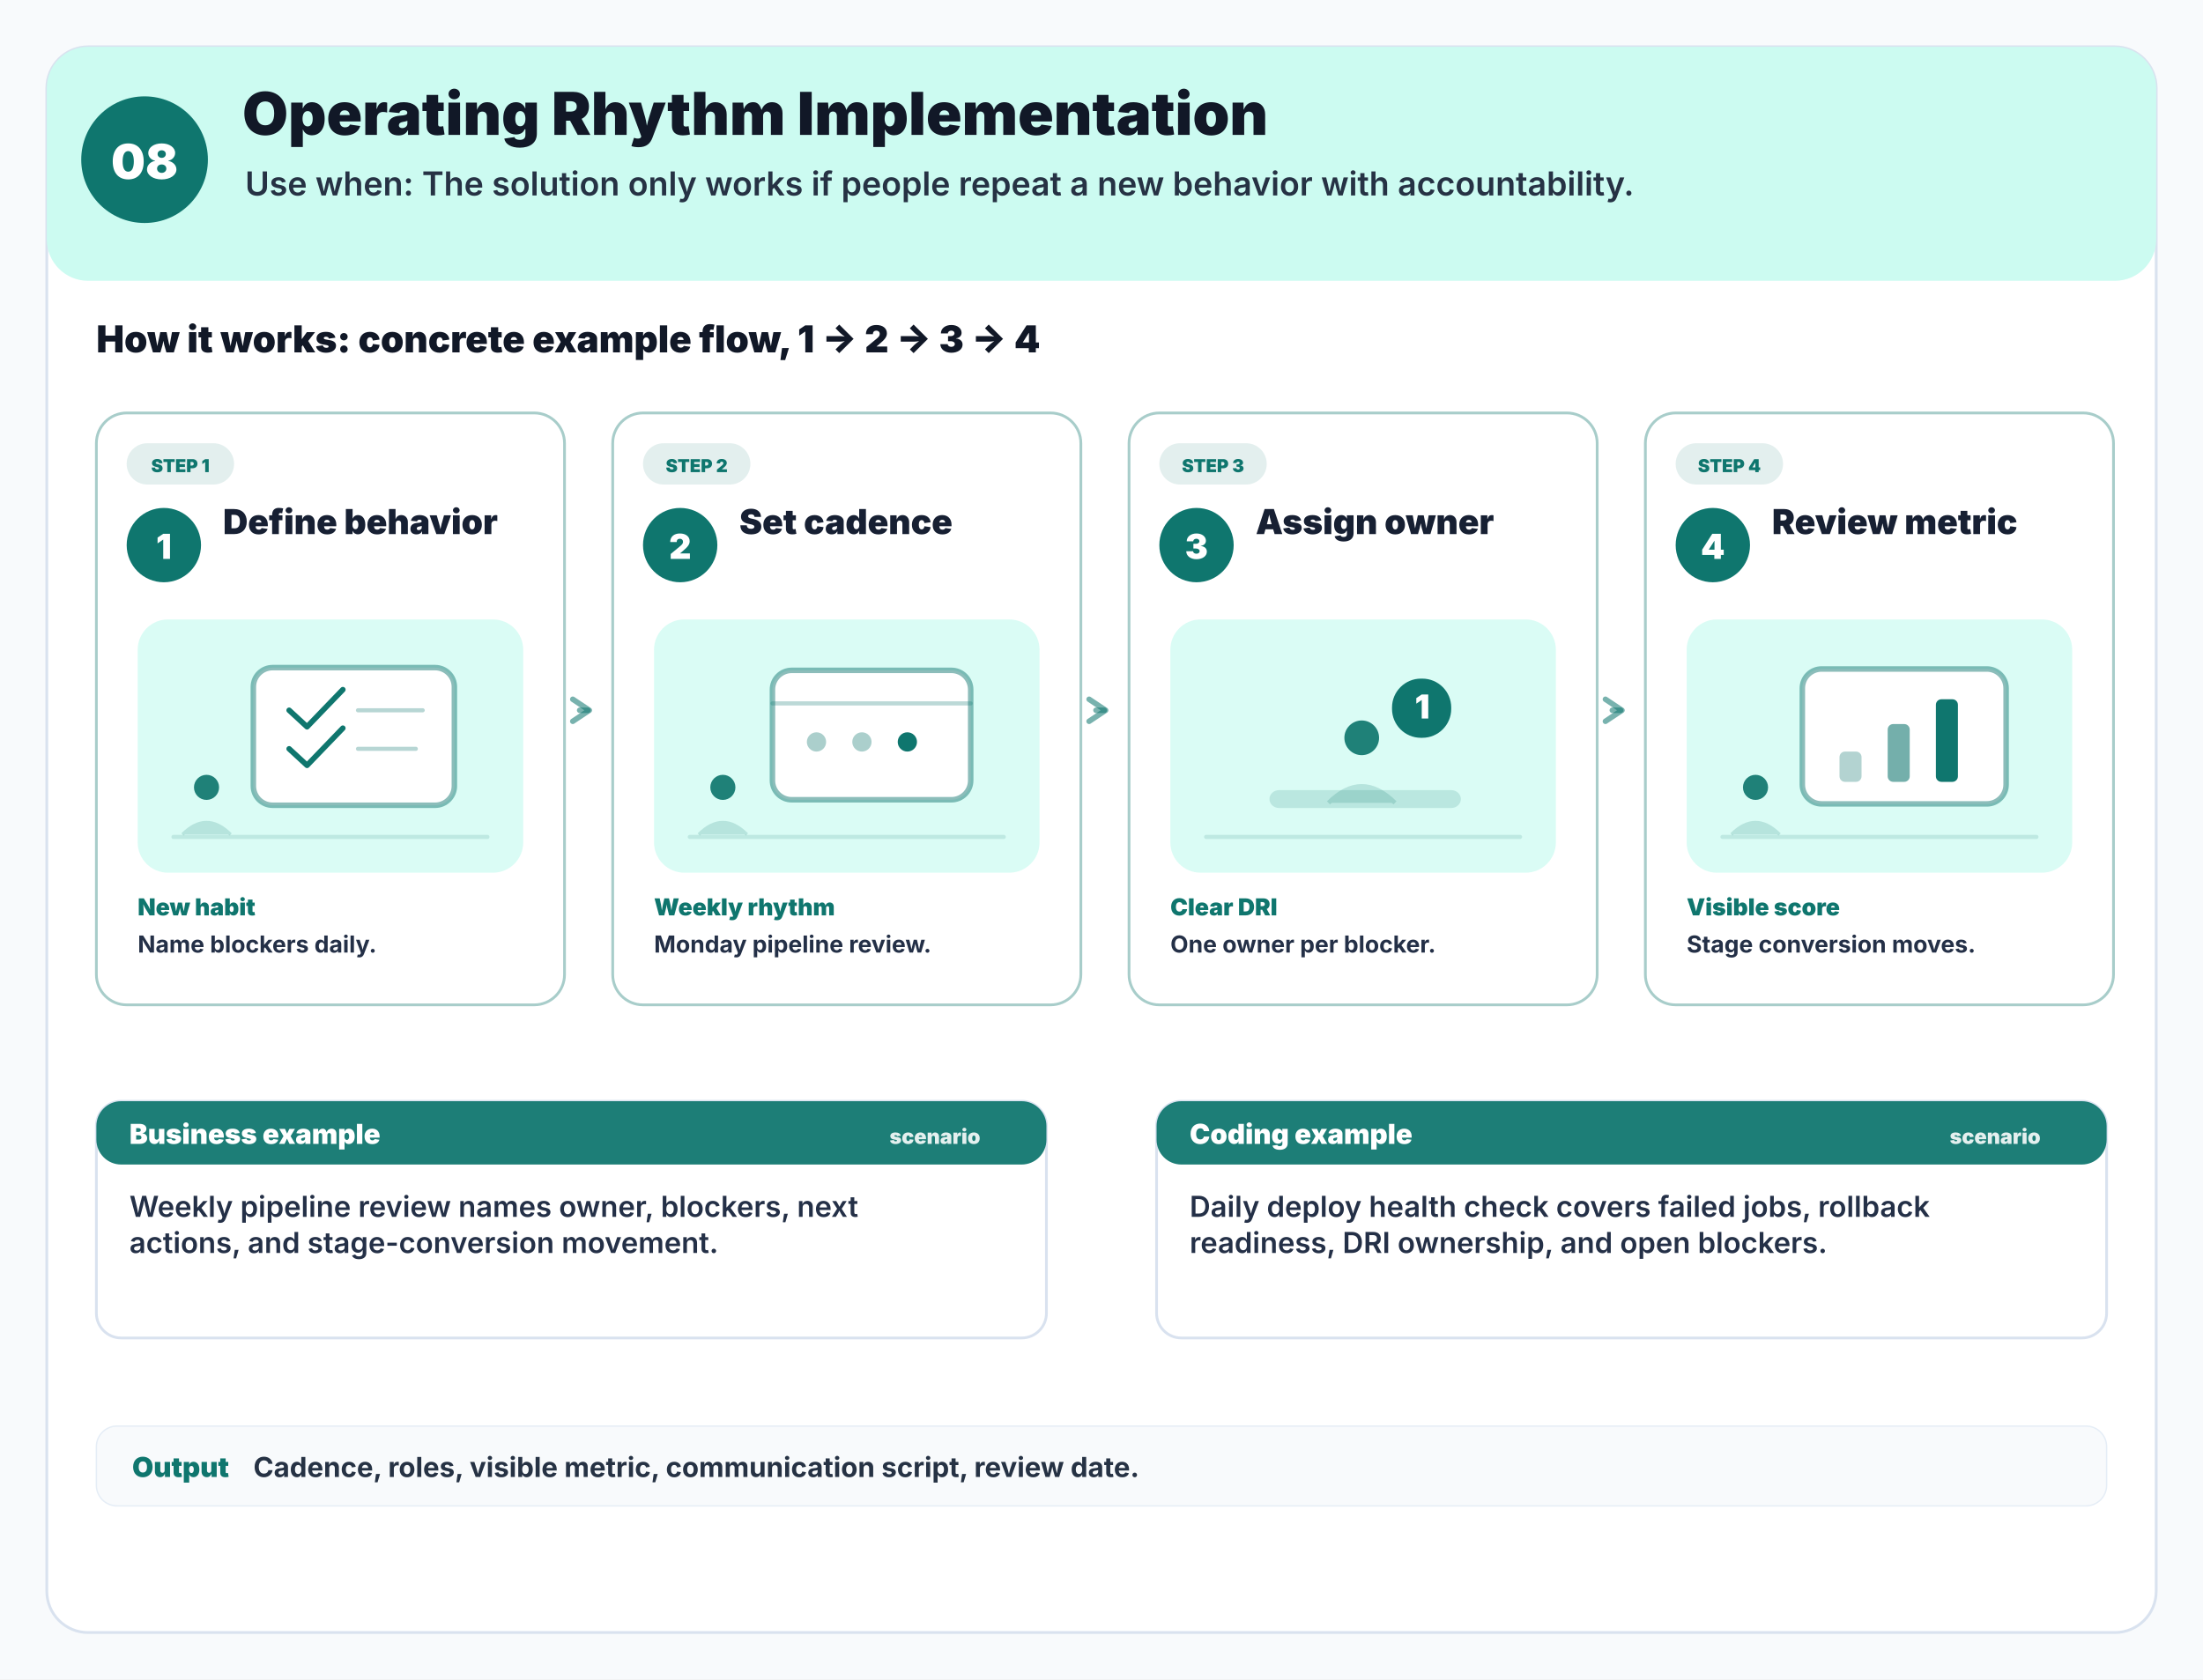
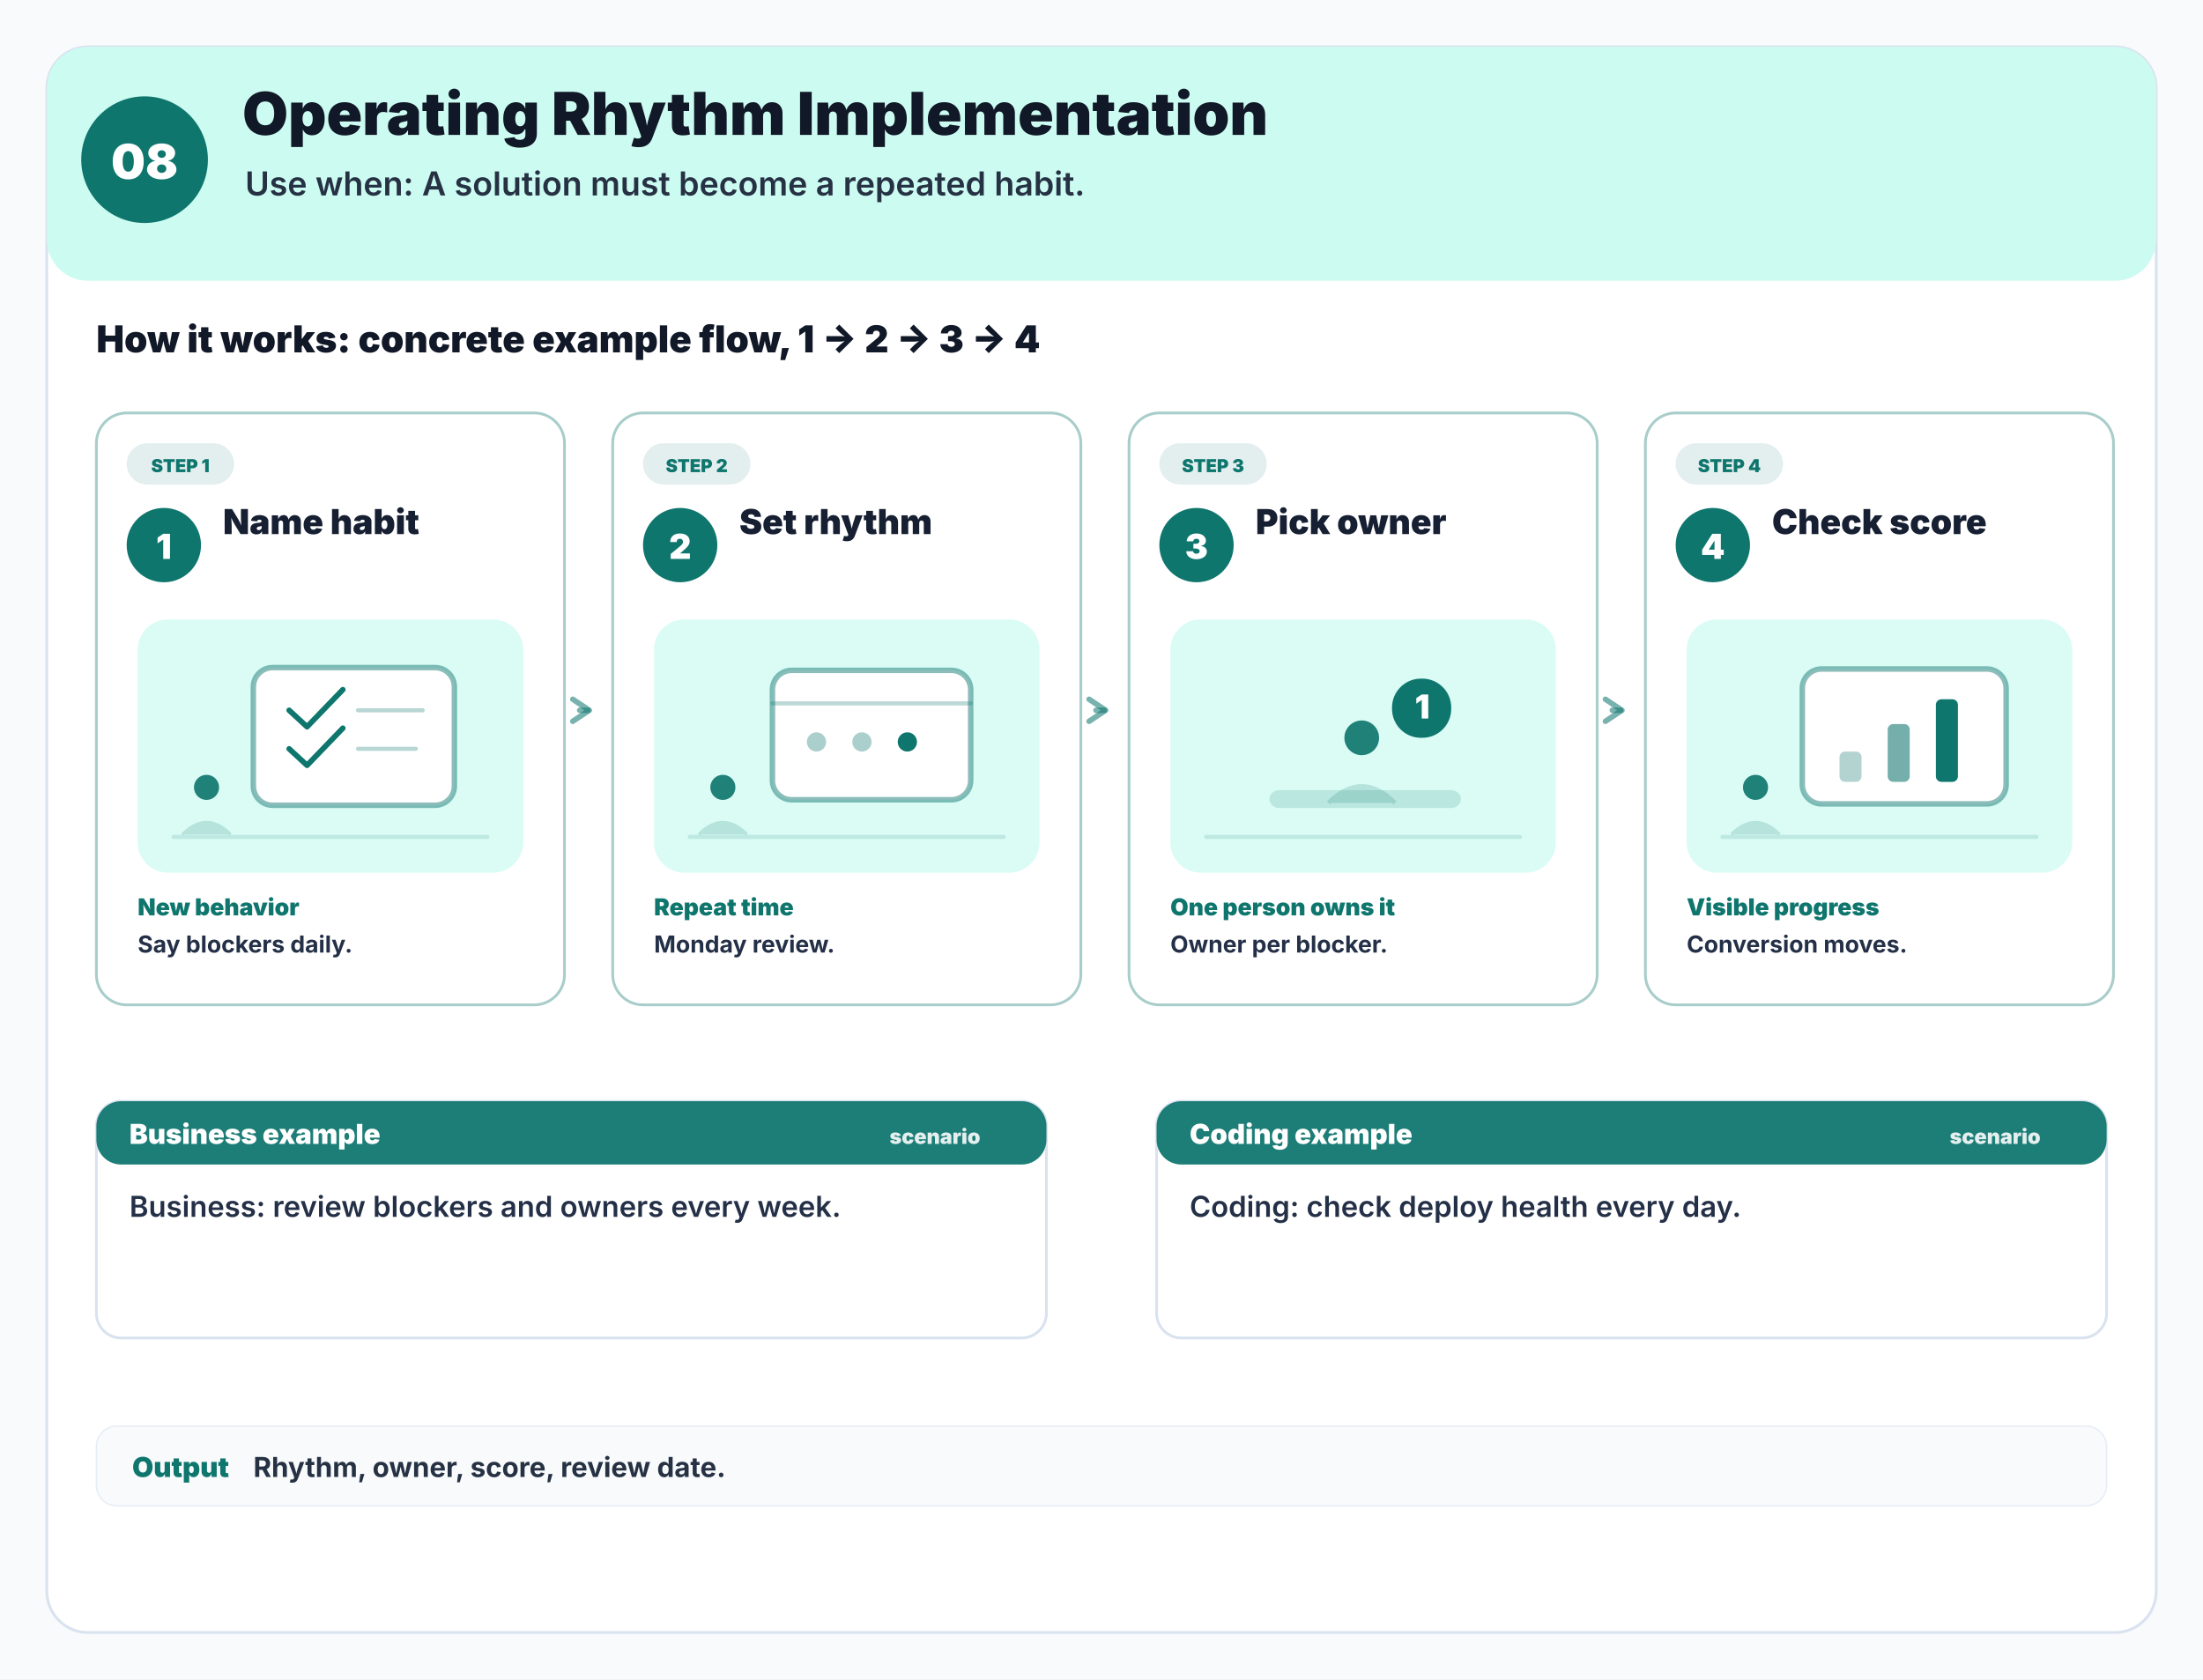
<svg xmlns="http://www.w3.org/2000/svg" width="1600" height="1220" viewBox="0 0 1600 1220" role="img" aria-labelledby="title desc">
  <style>
    .frame-card .frame-bg { transition: stroke-width 160ms ease, filter 160ms ease; }
    .frame-card:hover .frame-bg { stroke-width: 4; filter: url(#softShadow); }
    @media (prefers-reduced-motion: reduce) {
      .frame-card .frame-bg { transition: none; }
    }
  </style>
  <defs>
    <filter id="softShadow" x="-8%" y="-18%" width="116%" height="140%">
      <feDropShadow dx="0" dy="8" stdDeviation="8" flood-color="#0f172a" flood-opacity="0.13" />
    </filter>
  </defs>
  <rect width="1600" height="1220" fill="#f8fafc" />
  <rect x="34" y="34" width="1532" height="1152" rx="30" fill="#ffffff" stroke="#d9e2ef" stroke-width="2" />
  <rect x="34" y="34" width="1532" height="170" rx="30" fill="#ccfbf1" />
  <circle cx="105" cy="116" r="46" fill="#0f766e" />
  <text x="105" y="130" text-anchor="middle" font-size="35" font-weight="900" fill="#ffffff" font-family="Inter, ui-sans-serif, system-ui">08</text>
  <text x="176" y="98" font-size="43" font-weight="900" fill="#111827" font-family="Inter, ui-sans-serif, system-ui">Operating Rhythm Implementation</text>
  <text x="178" y="142" text-anchor="start" font-size="24" font-weight="610" fill="#263244" font-family="Inter, ui-sans-serif, system-ui, -apple-system, BlinkMacSystemFont, Segoe UI, Arial, sans-serif">
-     <tspan x="178" dy="0">Use when: The solution only works if people repeat a new behavior with accountability.</tspan>
+     <tspan x="178" dy="0">Use when: A solution must become a repeated habit.</tspan>
  </text>
  <text x="70" y="256" font-size="27" font-weight="900" fill="#111827" font-family="Inter, ui-sans-serif, system-ui">How it works: concrete example flow, 1 -&gt; 2 -&gt; 3 -&gt; 4</text>
  <g class="frame-card">
    <rect class="frame-bg" x="70" y="300" width="340" height="430" rx="22" fill="#ffffff" stroke="#0f766e" stroke-opacity="0.36" stroke-width="2" />
    <rect x="92" y="322" width="78" height="30" rx="15" fill="#0f766e" opacity="0.12" />
    <text x="131" y="343" text-anchor="middle" font-size="13" font-weight="900" fill="#0f766e" letter-spacing="0" font-family="Inter, ui-sans-serif, system-ui">STEP 1</text>
    <circle cx="119" cy="396" r="27" fill="#0f766e" />
    <text x="119" y="406" text-anchor="middle" font-size="25" font-weight="900" fill="#ffffff" font-family="Inter, ui-sans-serif, system-ui">1</text>
    <text x="162" y="388" text-anchor="start" font-size="25" font-weight="880" fill="#172033" font-family="Inter, ui-sans-serif, system-ui, -apple-system, BlinkMacSystemFont, Segoe UI, Arial, sans-serif">
-       <tspan x="162" dy="0">Define behavior</tspan>
+       <tspan x="162" dy="0">Name habit</tspan>
    </text>
    <g class="step-art">
      <rect x="100" y="450" width="280" height="184" rx="22" fill="#ccfbf1" opacity="0.72" />
      <g transform="translate(100, 450)">
        <circle cx="50" cy="122" r="9.12" fill="#0f766e" opacity="0.92" />
        <path d="M 32.52 156.2 Q 50 138.72 67.48 156.2" fill="#0f766e" opacity="0.18" stroke="#0f766e" stroke-width="2.28" />
        <rect x="84" y="35" width="146" height="100" rx="14" fill="#ffffff" stroke="#0f766e" stroke-opacity="0.48" stroke-width="4" />
        <path d="M 110 66 L 123 78 L 149 51 M 110 94 L 123 106 L 149 79" stroke="#0f766e" stroke-width="4" stroke-linecap="round" stroke-linejoin="round" fill="none" />
        <path d="M 160 66 H 207 M 160 94 H 202" stroke="#0f766e" stroke-width="3" stroke-linecap="round" stroke-linejoin="round" fill="none" opacity="0.3" />
      </g>
      <path d="M 126 608 H 354" stroke="#0f766e" stroke-width="3" stroke-linecap="round" stroke-linejoin="round" fill="none" opacity="0.14" />
    </g>
    <text x="100" y="665" text-anchor="start" font-size="17" font-weight="900" fill="#0f766e" font-family="Inter, ui-sans-serif, system-ui, -apple-system, BlinkMacSystemFont, Segoe UI, Arial, sans-serif">
-       <tspan x="100" dy="0">New habit</tspan>
+       <tspan x="100" dy="0">New behavior</tspan>
    </text>
    <text x="100" y="692" text-anchor="start" font-size="17" font-weight="650" fill="#243047" font-family="Inter, ui-sans-serif, system-ui, -apple-system, BlinkMacSystemFont, Segoe UI, Arial, sans-serif">
-       <tspan x="100" dy="0">Name blockers daily.</tspan>
+       <tspan x="100" dy="0">Say blockers daily.</tspan>
    </text>
  </g>
  <g class="frame-card">
    <rect class="frame-bg" x="445" y="300" width="340" height="430" rx="22" fill="#ffffff" stroke="#0f766e" stroke-opacity="0.36" stroke-width="2" />
    <rect x="467" y="322" width="78" height="30" rx="15" fill="#0f766e" opacity="0.12" />
    <text x="506" y="343" text-anchor="middle" font-size="13" font-weight="900" fill="#0f766e" letter-spacing="0" font-family="Inter, ui-sans-serif, system-ui">STEP 2</text>
    <circle cx="494" cy="396" r="27" fill="#0f766e" />
    <text x="494" y="406" text-anchor="middle" font-size="25" font-weight="900" fill="#ffffff" font-family="Inter, ui-sans-serif, system-ui">2</text>
    <text x="537" y="388" text-anchor="start" font-size="25" font-weight="880" fill="#172033" font-family="Inter, ui-sans-serif, system-ui, -apple-system, BlinkMacSystemFont, Segoe UI, Arial, sans-serif">
-       <tspan x="537" dy="0">Set cadence</tspan>
+       <tspan x="537" dy="0">Set rhythm</tspan>
    </text>
    <g class="step-art">
      <rect x="475" y="450" width="280" height="184" rx="22" fill="#ccfbf1" opacity="0.72" />
      <g transform="translate(475, 450)">
        <circle cx="50" cy="122" r="9.12" fill="#0f766e" opacity="0.92" />
        <path d="M 32.52 156.2 Q 50 138.72 67.48 156.2" fill="#0f766e" opacity="0.18" stroke="#0f766e" stroke-width="2.28" />
        <rect x="86" y="37" width="144" height="94" rx="14" fill="#ffffff" stroke="#0f766e" stroke-opacity="0.48" stroke-width="4" />
        <path d="M 86 61 H 230" stroke="#0f766e" stroke-width="3" stroke-linecap="round" stroke-linejoin="round" fill="none" opacity="0.28" />
        <circle cx="118" cy="89" r="7" fill="#0f766e" opacity="0.35" />
        <circle cx="151" cy="89" r="7" fill="#0f766e" opacity="0.35" />
        <circle cx="184" cy="89" r="7" fill="#0f766e" />
      </g>
      <path d="M 501 608 H 729" stroke="#0f766e" stroke-width="3" stroke-linecap="round" stroke-linejoin="round" fill="none" opacity="0.14" />
    </g>
    <text x="475" y="665" text-anchor="start" font-size="17" font-weight="900" fill="#0f766e" font-family="Inter, ui-sans-serif, system-ui, -apple-system, BlinkMacSystemFont, Segoe UI, Arial, sans-serif">
-       <tspan x="475" dy="0">Weekly rhythm</tspan>
+       <tspan x="475" dy="0">Repeat time</tspan>
    </text>
    <text x="475" y="692" text-anchor="start" font-size="17" font-weight="650" fill="#243047" font-family="Inter, ui-sans-serif, system-ui, -apple-system, BlinkMacSystemFont, Segoe UI, Arial, sans-serif">
-       <tspan x="475" dy="0">Monday pipeline review.</tspan>
+       <tspan x="475" dy="0">Monday review.</tspan>
    </text>
  </g>
  <g class="frame-card">
    <rect class="frame-bg" x="820" y="300" width="340" height="430" rx="22" fill="#ffffff" stroke="#0f766e" stroke-opacity="0.36" stroke-width="2" />
    <rect x="842" y="322" width="78" height="30" rx="15" fill="#0f766e" opacity="0.12" />
    <text x="881" y="343" text-anchor="middle" font-size="13" font-weight="900" fill="#0f766e" letter-spacing="0" font-family="Inter, ui-sans-serif, system-ui">STEP 3</text>
    <circle cx="869" cy="396" r="27" fill="#0f766e" />
    <text x="869" y="406" text-anchor="middle" font-size="25" font-weight="900" fill="#ffffff" font-family="Inter, ui-sans-serif, system-ui">3</text>
    <text x="912" y="388" text-anchor="start" font-size="25" font-weight="880" fill="#172033" font-family="Inter, ui-sans-serif, system-ui, -apple-system, BlinkMacSystemFont, Segoe UI, Arial, sans-serif">
-       <tspan x="912" dy="0">Assign owner</tspan>
+       <tspan x="912" dy="0">Pick owner</tspan>
    </text>
    <g class="step-art">
      <rect x="850" y="450" width="280" height="184" rx="22" fill="#ccfbf1" opacity="0.72" />
      <g transform="translate(850, 450)">
        <circle cx="139" cy="86" r="12.6" fill="#0f766e" opacity="0.92" />
        <path d="M 114.85 133.25 Q 139 109.1 163.15 133.25" fill="#0f766e" opacity="0.18" stroke="#0f766e" stroke-width="3.15" />
        <rect x="161" y="43" width="43" height="43" rx="21" fill="#0f766e" />
        <text x="183" y="72" text-anchor="middle" font-size="24" font-weight="900" fill="#ffffff" font-family="Inter, ui-sans-serif">1</text>
        <rect x="72" y="124" width="139" height="13" rx="7" fill="#0f766e" opacity="0.16" />
      </g>
      <path d="M 876 608 H 1104" stroke="#0f766e" stroke-width="3" stroke-linecap="round" stroke-linejoin="round" fill="none" opacity="0.14" />
    </g>
    <text x="850" y="665" text-anchor="start" font-size="17" font-weight="900" fill="#0f766e" font-family="Inter, ui-sans-serif, system-ui, -apple-system, BlinkMacSystemFont, Segoe UI, Arial, sans-serif">
-       <tspan x="850" dy="0">Clear DRI</tspan>
+       <tspan x="850" dy="0">One person owns it</tspan>
    </text>
    <text x="850" y="692" text-anchor="start" font-size="17" font-weight="650" fill="#243047" font-family="Inter, ui-sans-serif, system-ui, -apple-system, BlinkMacSystemFont, Segoe UI, Arial, sans-serif">
-       <tspan x="850" dy="0">One owner per blocker.</tspan>
+       <tspan x="850" dy="0">Owner per blocker.</tspan>
    </text>
  </g>
  <g class="frame-card">
    <rect class="frame-bg" x="1195" y="300" width="340" height="430" rx="22" fill="#ffffff" stroke="#0f766e" stroke-opacity="0.36" stroke-width="2" />
    <rect x="1217" y="322" width="78" height="30" rx="15" fill="#0f766e" opacity="0.12" />
    <text x="1256" y="343" text-anchor="middle" font-size="13" font-weight="900" fill="#0f766e" letter-spacing="0" font-family="Inter, ui-sans-serif, system-ui">STEP 4</text>
    <circle cx="1244" cy="396" r="27" fill="#0f766e" />
    <text x="1244" y="406" text-anchor="middle" font-size="25" font-weight="900" fill="#ffffff" font-family="Inter, ui-sans-serif, system-ui">4</text>
    <text x="1287" y="388" text-anchor="start" font-size="25" font-weight="880" fill="#172033" font-family="Inter, ui-sans-serif, system-ui, -apple-system, BlinkMacSystemFont, Segoe UI, Arial, sans-serif">
-       <tspan x="1287" dy="0">Review metric</tspan>
+       <tspan x="1287" dy="0">Check score</tspan>
    </text>
    <g class="step-art">
      <rect x="1225" y="450" width="280" height="184" rx="22" fill="#ccfbf1" opacity="0.72" />
      <g transform="translate(1225, 450)">
        <circle cx="50" cy="122" r="9.12" fill="#0f766e" opacity="0.92" />
        <path d="M 32.52 156.2 Q 50 138.72 67.48 156.2" fill="#0f766e" opacity="0.18" stroke="#0f766e" stroke-width="2.28" />
        <rect x="84" y="36" width="148" height="98" rx="14" fill="#ffffff" stroke="#0f766e" stroke-opacity="0.48" stroke-width="4" />
        <rect x="111" y="96" width="16" height="22" rx="4" fill="#0f766e" opacity="0.32" />
        <rect x="146" y="76" width="16" height="42" rx="4" fill="#0f766e" opacity="0.58" />
        <rect x="181" y="58" width="16" height="60" rx="4" fill="#0f766e" />
      </g>
      <path d="M 1251 608 H 1479" stroke="#0f766e" stroke-width="3" stroke-linecap="round" stroke-linejoin="round" fill="none" opacity="0.14" />
    </g>
    <text x="1225" y="665" text-anchor="start" font-size="17" font-weight="900" fill="#0f766e" font-family="Inter, ui-sans-serif, system-ui, -apple-system, BlinkMacSystemFont, Segoe UI, Arial, sans-serif">
-       <tspan x="1225" dy="0">Visible score</tspan>
+       <tspan x="1225" dy="0">Visible progress</tspan>
    </text>
    <text x="1225" y="692" text-anchor="start" font-size="17" font-weight="650" fill="#243047" font-family="Inter, ui-sans-serif, system-ui, -apple-system, BlinkMacSystemFont, Segoe UI, Arial, sans-serif">
-       <tspan x="1225" dy="0">Stage conversion moves.</tspan>
+       <tspan x="1225" dy="0">Conversion moves.</tspan>
    </text>
  </g>
  <path d="M 421 516 H 427" stroke="#0f766e" stroke-width="4" stroke-linecap="round" opacity="0.56" />
  <path d="M 416 508 L 428 516 L 416 524" fill="none" stroke="#0f766e" stroke-width="4" stroke-linecap="round" stroke-linejoin="round" opacity="0.56" />
  <path d="M 796 516 H 802" stroke="#0f766e" stroke-width="4" stroke-linecap="round" opacity="0.56" />
  <path d="M 791 508 L 803 516 L 791 524" fill="none" stroke="#0f766e" stroke-width="4" stroke-linecap="round" stroke-linejoin="round" opacity="0.56" />
  <path d="M 1171 516 H 1177" stroke="#0f766e" stroke-width="4" stroke-linecap="round" opacity="0.56" />
  <path d="M 1166 508 L 1178 516 L 1166 524" fill="none" stroke="#0f766e" stroke-width="4" stroke-linecap="round" stroke-linejoin="round" opacity="0.56" />
  <rect x="70" y="800" width="690" height="172" rx="18" fill="#ffffff" stroke="#d9e2ef" stroke-width="2" />
  <rect x="70" y="800" width="690" height="46" rx="18" fill="#0f766e" opacity="0.94" />
  <text x="94" y="831" font-size="20" font-weight="850" fill="#ffffff" font-family="Inter, ui-sans-serif, system-ui">Business example</text>
  <text x="712" y="831" text-anchor="end" font-size="15" font-weight="850" fill="#ffffff" opacity="0.88" font-family="Inter, ui-sans-serif, system-ui">scenario</text>
  <text x="94" y="884" text-anchor="start" font-size="21" font-weight="620" fill="#243047" font-family="Inter, ui-sans-serif, system-ui, -apple-system, BlinkMacSystemFont, Segoe UI, Arial, sans-serif">
-     <tspan x="94" dy="0">Weekly pipeline review names owner, blockers, next</tspan>
-     <tspan x="94" dy="26.25">actions, and stage-conversion movement.</tspan>
+     <tspan x="94" dy="0">Business: review blockers and owners every week.</tspan>
  </text>
  <rect x="840" y="800" width="690" height="172" rx="18" fill="#ffffff" stroke="#d9e2ef" stroke-width="2" />
  <rect x="840" y="800" width="690" height="46" rx="18" fill="#0f766e" opacity="0.94" />
  <text x="864" y="831" font-size="20" font-weight="850" fill="#ffffff" font-family="Inter, ui-sans-serif, system-ui">Coding example</text>
  <text x="1482" y="831" text-anchor="end" font-size="15" font-weight="850" fill="#ffffff" opacity="0.88" font-family="Inter, ui-sans-serif, system-ui">scenario</text>
  <text x="864" y="884" text-anchor="start" font-size="21" font-weight="620" fill="#243047" font-family="Inter, ui-sans-serif, system-ui, -apple-system, BlinkMacSystemFont, Segoe UI, Arial, sans-serif">
-     <tspan x="864" dy="0">Daily deploy health check covers failed jobs, rollback</tspan>
-     <tspan x="864" dy="26.25">readiness, DRI ownership, and open blockers.</tspan>
+     <tspan x="864" dy="0">Coding: check deploy health every day.</tspan>
  </text>
  <rect x="70" y="1036" width="1460" height="58" rx="15" fill="#f8fafc" stroke="#e5edf6" />
  <text x="96" y="1073" font-size="20" font-weight="900" fill="#0f766e" font-family="Inter, ui-sans-serif, system-ui">Output</text>
  <text x="184" y="1073" text-anchor="start" font-size="20" font-weight="700" fill="#263244" font-family="Inter, ui-sans-serif, system-ui, -apple-system, BlinkMacSystemFont, Segoe UI, Arial, sans-serif">
-     <tspan x="184" dy="0">Cadence, roles, visible metric, communication script, review date.</tspan>
+     <tspan x="184" dy="0">Rhythm, owner, score, review date.</tspan>
  </text>
</svg>
